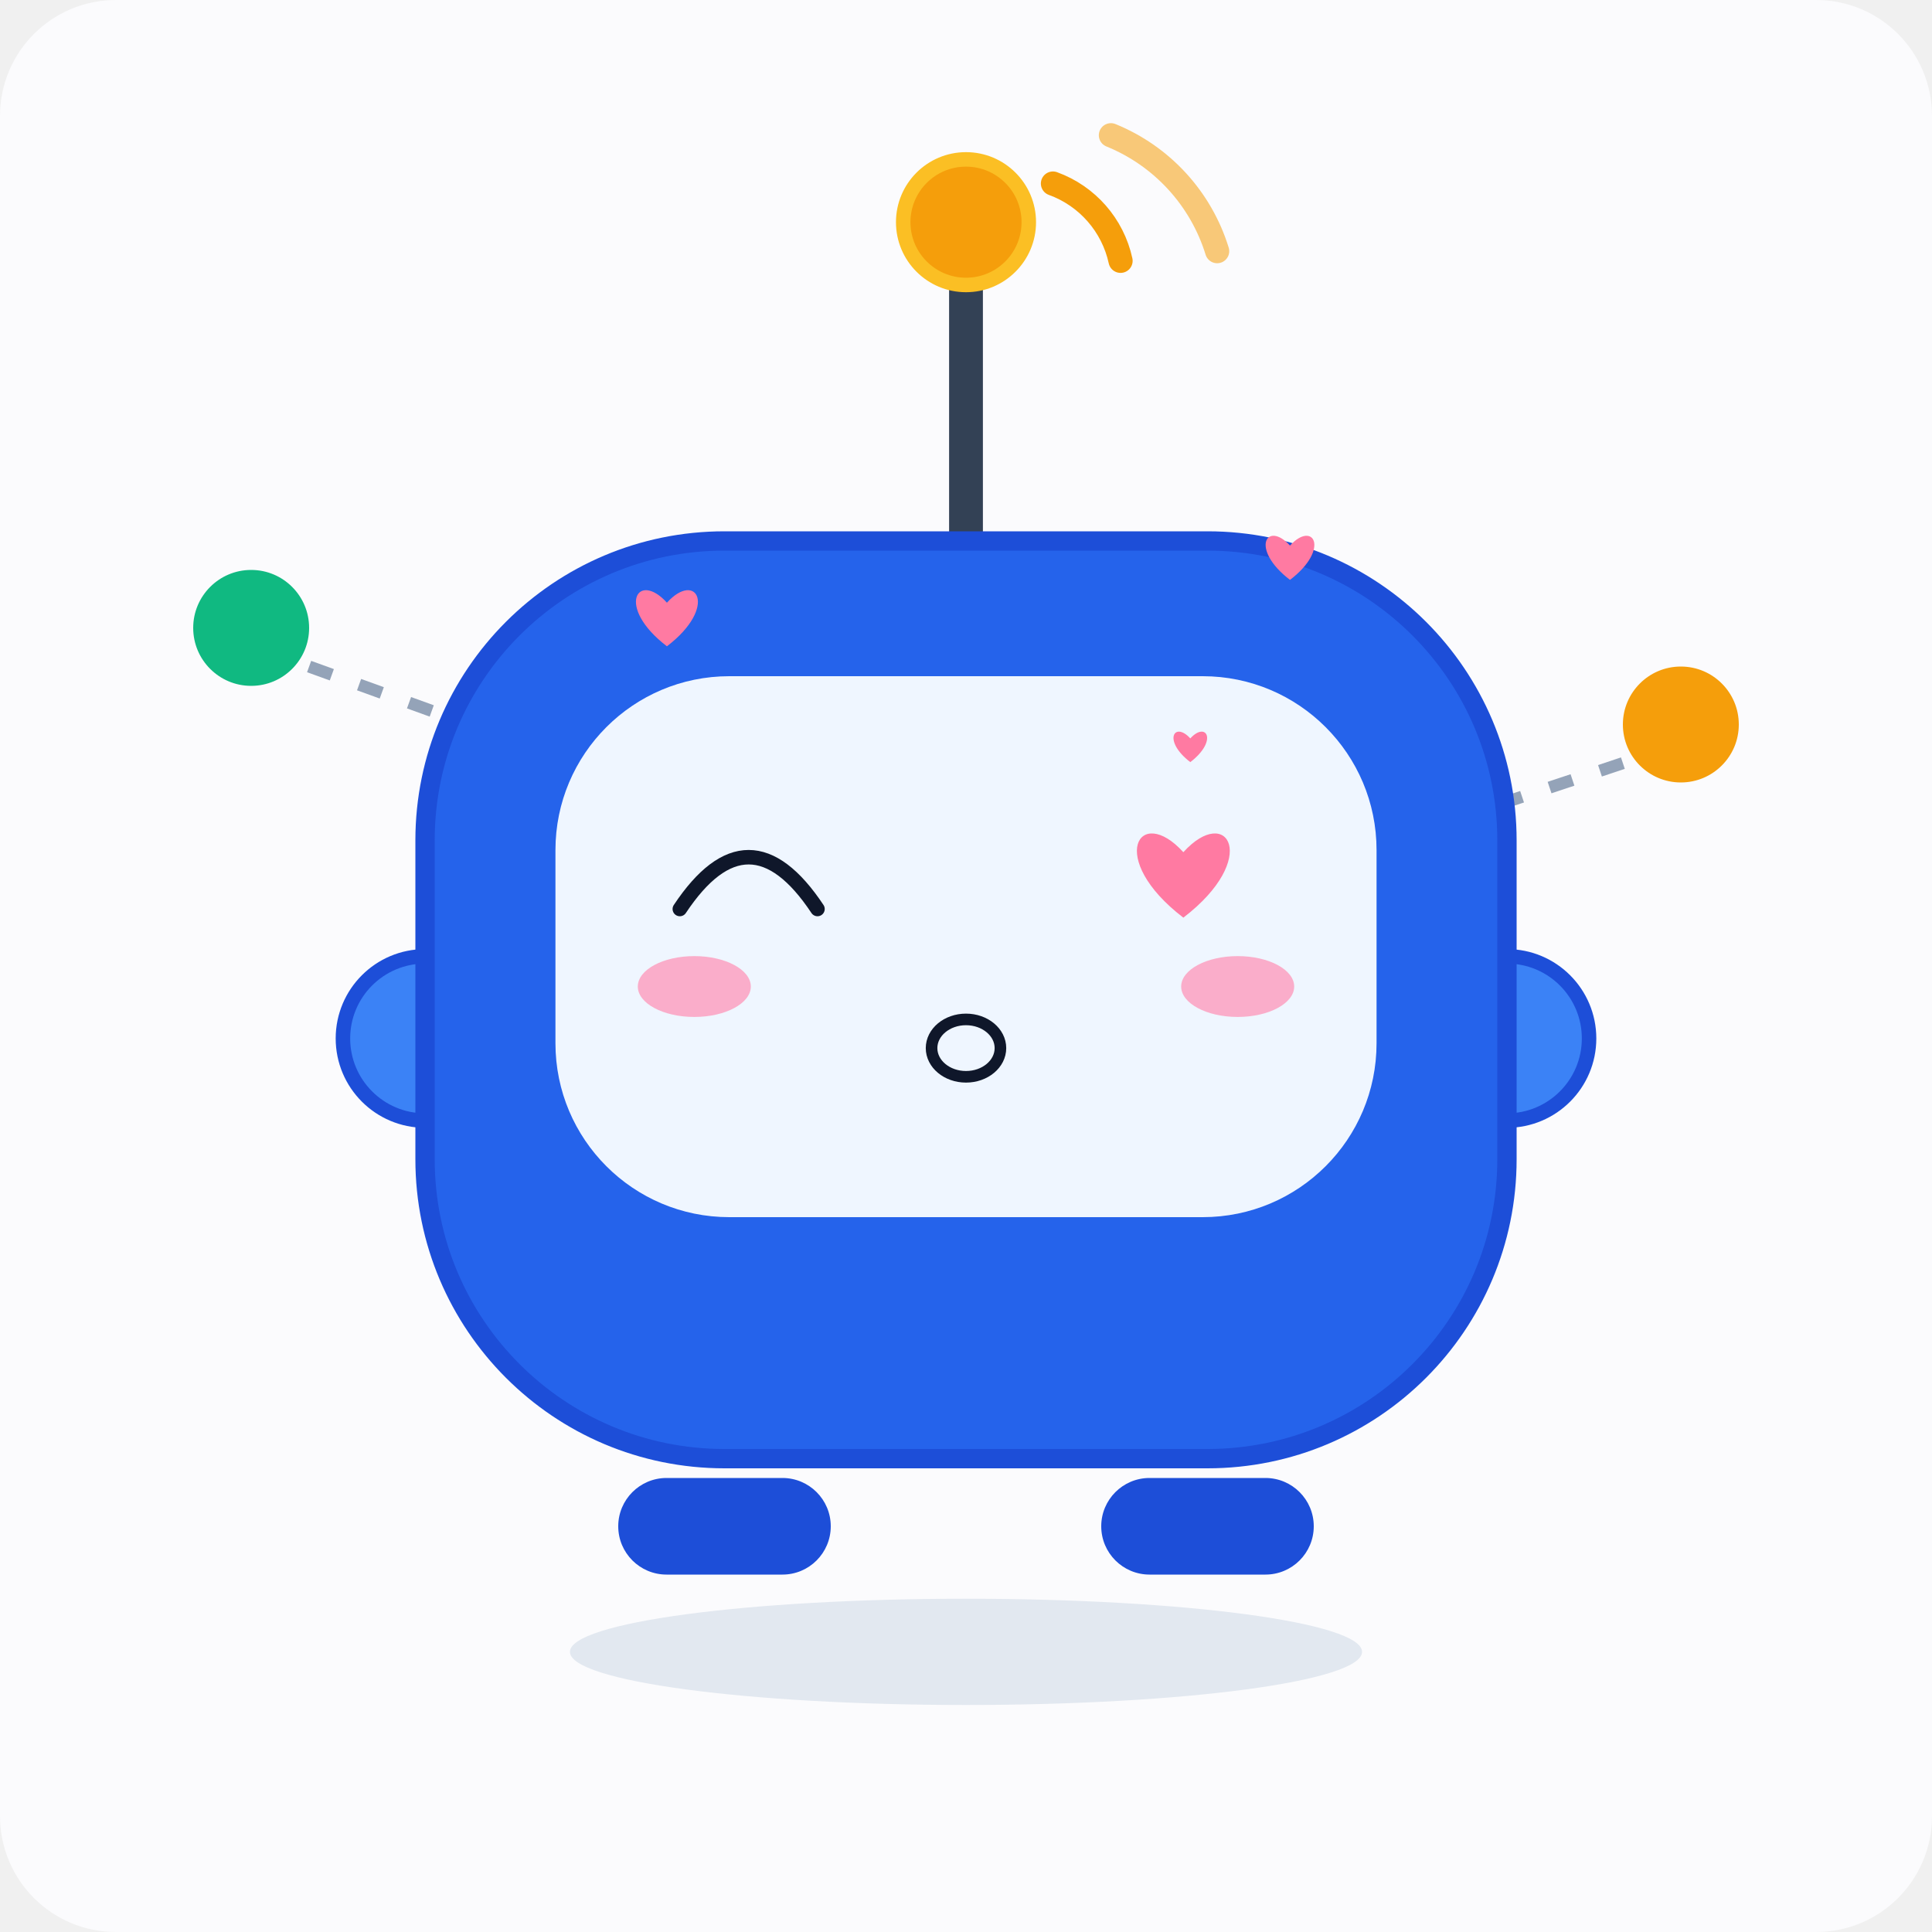
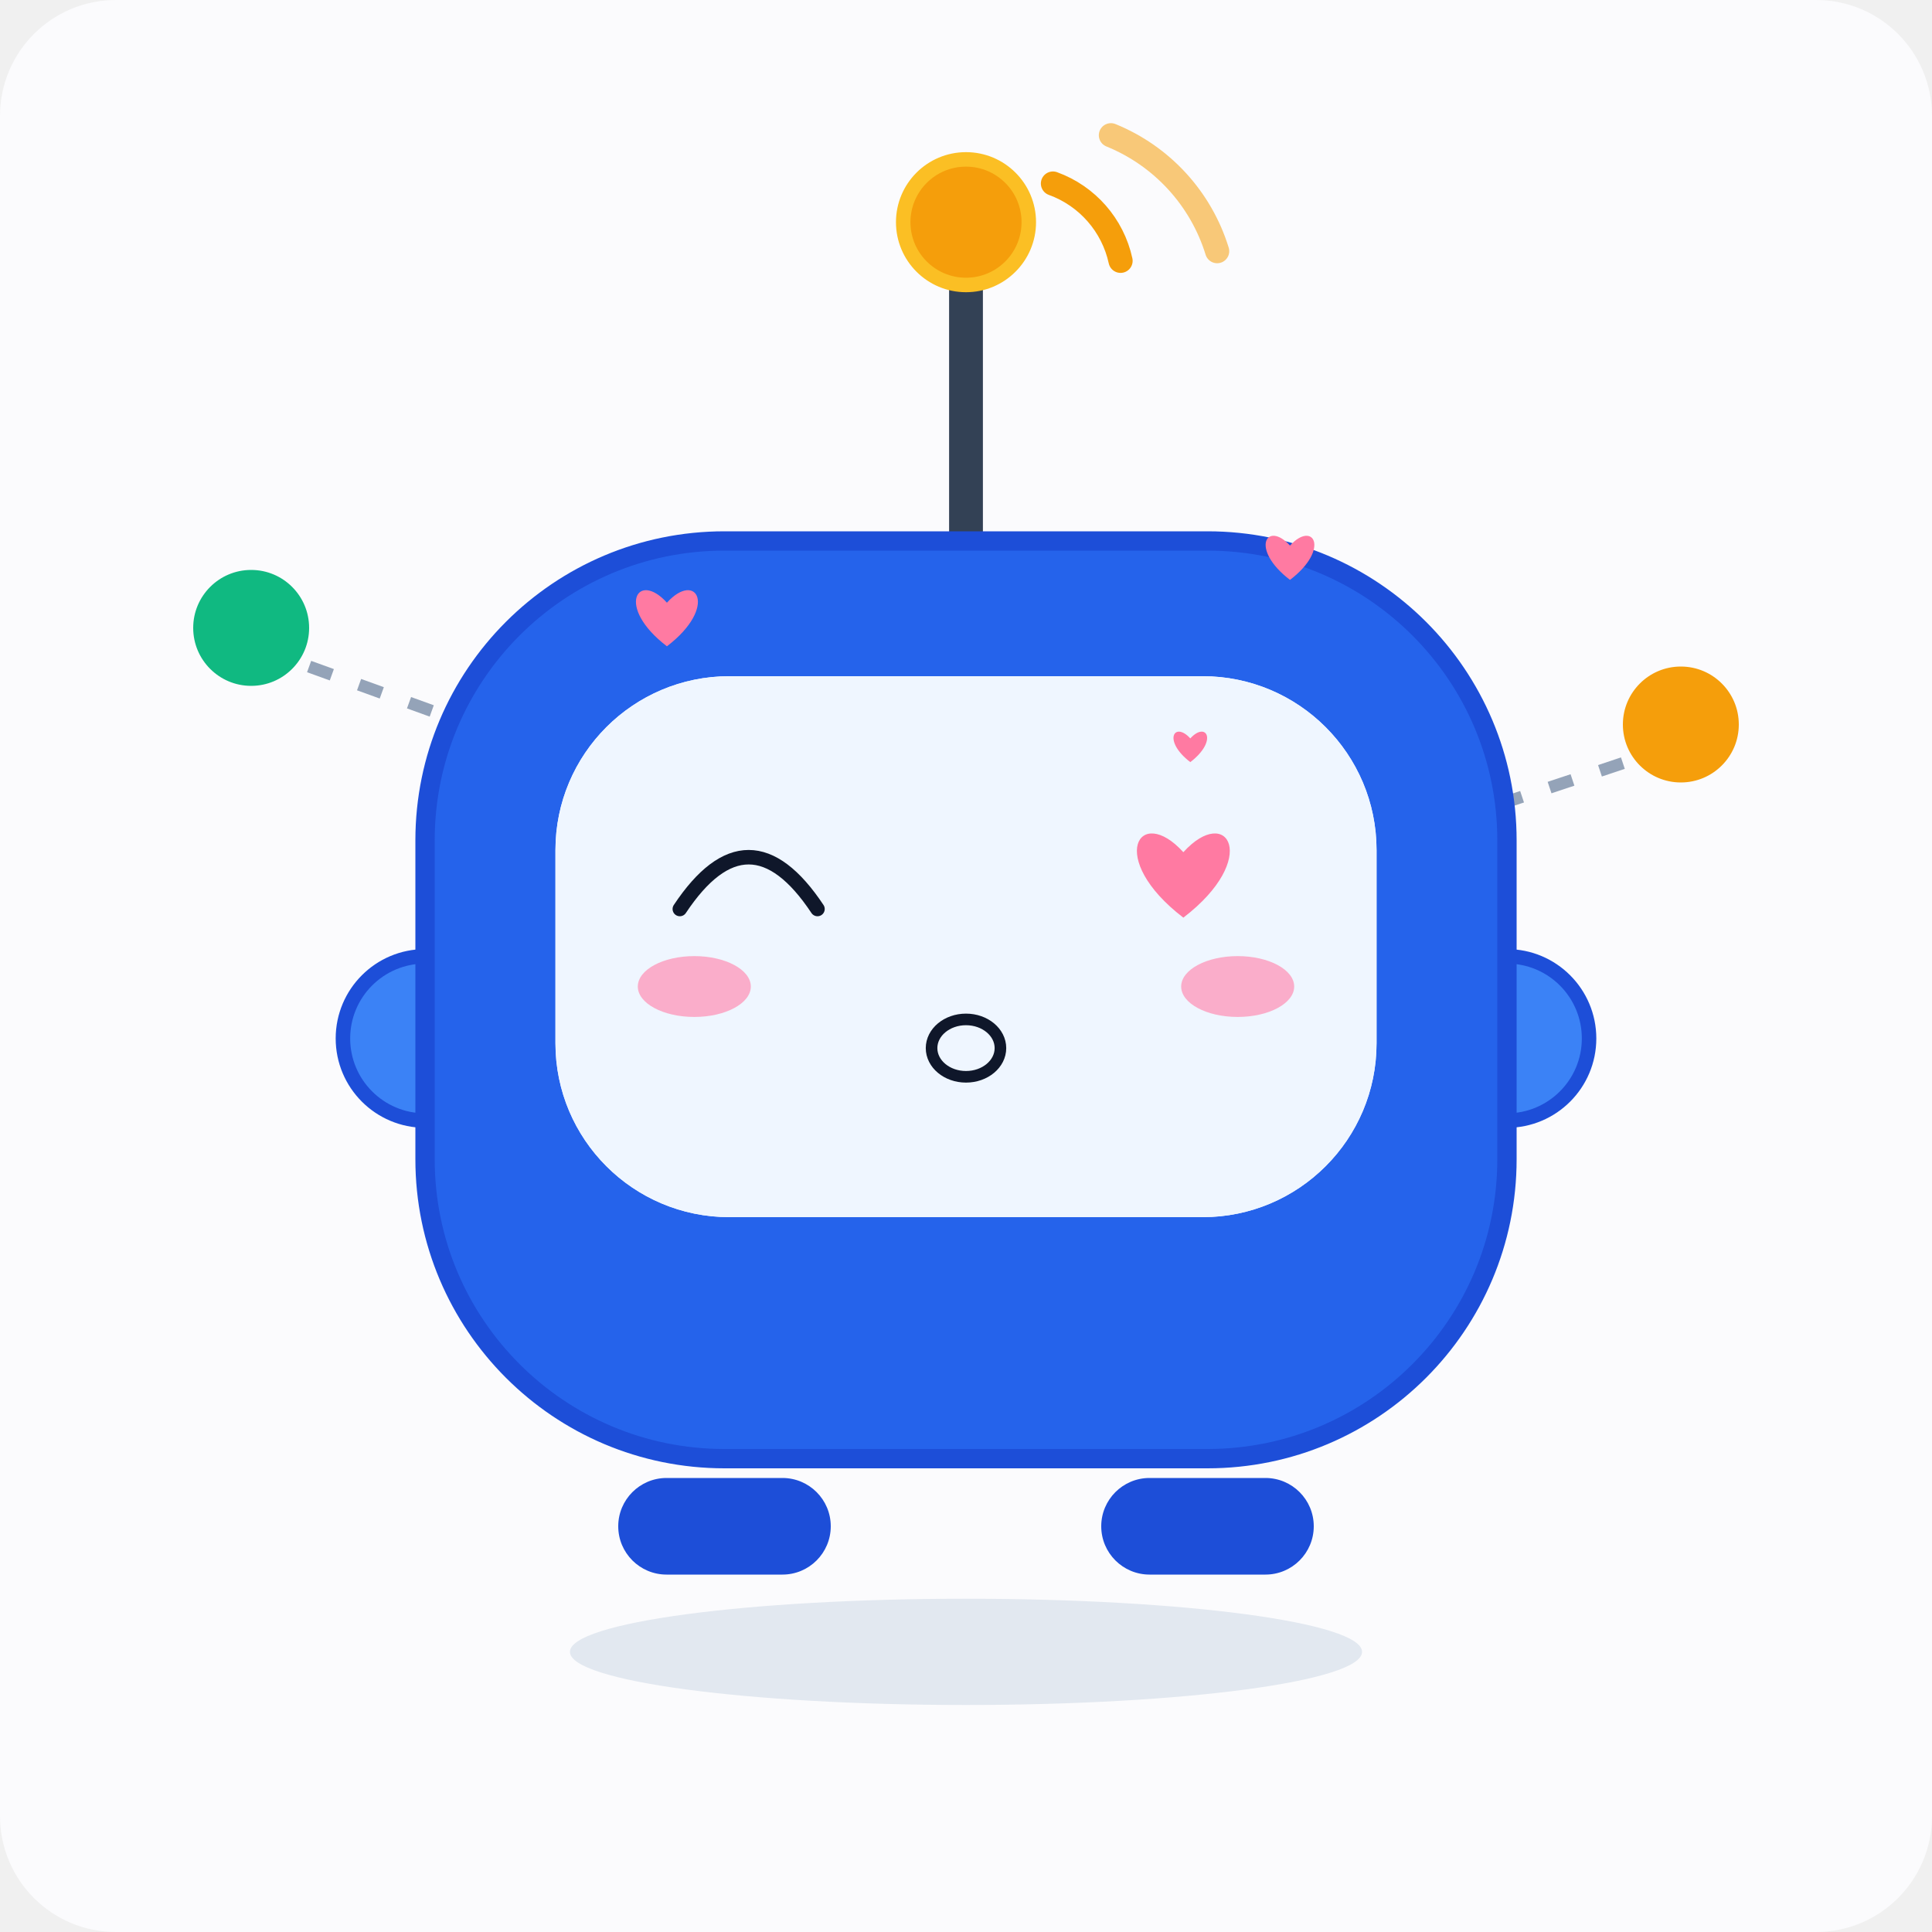
<svg xmlns="http://www.w3.org/2000/svg" viewBox="0 0 400 400" width="400" height="400" role="img" aria-label="IoT Bot · 撒娇 Coquettish">
  <style>
.ex-motion { animation: ex-sway 2.4s ease-in-out infinite; transform-box: fill-box; transform-origin: 50% 50%; }
.ex-anim-tear { animation: ex-tear 1.8s ease-in infinite; transform-box: fill-box; transform-origin: center; }
.ex-anim-sweat { animation: ex-tear 1.5s ease-in infinite; transform-box: fill-box; transform-origin: center; }
.ex-anim-heart { animation: ex-heart 2.2s ease-out infinite; transform-box: fill-box; transform-origin: center; }
.ex-anim-spark { animation: ex-spark 1.9s ease-in-out infinite; transform-box: fill-box; transform-origin: center; }
.ex-anim-rain { animation: ex-rain 1.4s linear infinite; transform-box: fill-box; transform-origin: center; }
.ex-anim-confetti { animation: ex-confetti 2.4s linear infinite; transform-box: fill-box; transform-origin: center; }
.ex-anim-pulse { animation: ex-pulse 1.6s ease-in-out infinite; transform-box: fill-box; transform-origin: center; }
.ex-anim-knock { animation: ex-knock 0.55s ease-in-out infinite; transform-box: fill-box; transform-origin: center; }
.ex-anim-knockline { animation: ex-knockline 0.55s ease-out infinite; transform-box: fill-box; transform-origin: center; }
.ex-anim-palm { animation: ex-palm 0.9s ease-in-out infinite; transform-box: fill-box; transform-origin: center; }
.ex-anim-steam { animation: ex-steam 1.8s ease-out infinite; transform-box: fill-box; transform-origin: center; }
.ex-anim-shock { animation: ex-shock 0.5s ease-in-out infinite; transform-box: fill-box; transform-origin: center; }
.ex-anim-please { animation: ex-please 1.4s ease-in-out infinite; transform-box: fill-box; transform-origin: center; }
.ex-anim-drift { animation: ex-drift 4.5s ease-in-out infinite; transform-box: fill-box; transform-origin: center; }
@keyframes ex-sway { 0%,100% { transform: rotate(0deg); } 50% { transform: rotate(-2.5deg); } }
@keyframes ex-tear { 0% { transform: translateY(0); opacity: 0; } 18% { opacity: 1; } 100% { transform: translateY(16.5px); opacity: 0; } }
@keyframes ex-heart { 0% { transform: translateY(0) scale(.65); opacity: 0; } 20% { opacity: 1; } 100% { transform: translateY(-27px) scale(1.15); opacity: 0; } }
@keyframes ex-spark { 0%,100% { transform: scale(.6) rotate(0deg); opacity: .3; } 50% { transform: scale(1.15) rotate(25deg); opacity: 1; } }
@keyframes ex-rain { 0% { transform: translateY(0); opacity: 0; } 20% { opacity: 1; } 100% { transform: translateY(18px); opacity: 0; } }
@keyframes ex-confetti { 0% { transform: translateY(-5.25px) rotate(0deg); opacity: 1; } 100% { transform: translateY(24px) rotate(200deg); opacity: 0; } }
@keyframes ex-pulse { 0%,100% { transform: scale(1); opacity: .35; } 50% { transform: scale(1.18); opacity: .7; } }
@keyframes ex-knock { 0%,100% { transform: translateX(6.75px); } 35% { transform: translateX(0); } }
@keyframes ex-knockline { 0%,100% { transform: scaleX(.6); opacity: .35; } 35% { transform: scaleX(1); opacity: 1; } }
@keyframes ex-palm { 0%,100% { transform: translateY(0) rotate(0deg); } 50% { transform: translateY(-1.8px) rotate(-4deg); } }
@keyframes ex-steam { 0% { transform: translateY(0); opacity: .7; } 100% { transform: translateY(-13.5px); opacity: 0; } }
@keyframes ex-shock { 0%,100% { transform: scaleX(.7); opacity: .4; } 50% { transform: scaleX(1.25); opacity: 1; } }
@keyframes ex-please { 0%,100% { transform: translateY(0); } 50% { transform: translateY(-2.7px); } }
@keyframes ex-drift { 0%,100% { transform: translateY(0); } 50% { transform: translateY(-3px); } }
@media (prefers-reduced-motion: reduce) {
  .ex-motion, [class*="ex-anim-"] { animation: none !important; }
}
</style>
  <g class="ex-motion ex-coquettish">
    <g class="ex-base">
      <rect width="400" height="400" fill="#fbfbfd" rx="24" />
      <circle cx="52" cy="130" r="14" fill="#10b981" stroke="#fbfbfd" stroke-width="4" />
      <circle cx="348" cy="150" r="14" fill="#f59e0b" stroke="#fbfbfd" stroke-width="4" />
      <line x1="64" y1="138" x2="180" y2="180" stroke="#94a3b8" stroke-width="2.5" stroke-dasharray="5 6" />
      <line x1="336" y1="158" x2="222" y2="196" stroke="#94a3b8" stroke-width="2.5" stroke-dasharray="5 6" />
      <line x1="200" y1="112" x2="200" y2="58" stroke="#334155" stroke-width="7" stroke-linecap="round" />
      <circle cx="200" cy="46" r="13" fill="#f59e0b" stroke="#fbbf24" stroke-width="3" />
      <path d="M 218 38 A 22 22 0 0 1 232 54" fill="none" stroke="#f59e0b" stroke-width="5" stroke-linecap="round" />
      <path d="M 230 28 A 38 38 0 0 1 252 52" fill="none" stroke="#f59e0b" stroke-width="5" stroke-linecap="round" opacity="0.55" />
      <circle cx="88" cy="215" r="17" fill="#3b82f6" stroke="#1d4ed8" stroke-width="3" />
      <circle cx="312" cy="215" r="17" fill="#3b82f6" stroke="#1d4ed8" stroke-width="3" />
      <rect x="88" y="112" width="224" height="190" rx="62" fill="#2563eb" stroke="#1d4ed8" stroke-width="4" />
      <rect x="115" y="140" width="170" height="112" rx="36" fill="#eff6ff" />
+       <circle cx="155" cy="184" r="15" fill="#0f172a" />
+       <circle cx="245" cy="184" r="15" fill="#0f172a" />
+       <circle cx="160" cy="178" r="5" fill="#ffffff" />
+       <circle cx="250" cy="178" r="5" fill="#ffffff" />
+       <path d="M 172 206 Q 200 234 228 206" fill="none" stroke="#0f172a" stroke-width="6" stroke-linecap="round" />
+       <circle cx="200" cy="230" r="4" fill="#10b981" />
+       <circle cx="188" cy="230" r="4" fill="#f59e0b" />
+       <circle cx="212" cy="230" r="4" fill="#f59e0b" />
      <rect x="128" y="306" width="44" height="20" rx="10" fill="#1d4ed8" />
      <rect x="228" y="306" width="44" height="20" rx="10" fill="#1d4ed8" />
      <ellipse cx="200" cy="342" rx="82" ry="11" fill="#e2e8f0" />
    </g>
    <g class="ex-face">
+       <rect x="115" y="140" width="170" height="112" rx="36" fill="#EFF6FF" />
      <path d="M 140.75,188.2 Q 155,166.75 169.25,188.2" fill="none" stroke="#0F172A" stroke-width="3" stroke-linecap="round" />
      <path class="ex-anim-pulse" style="animation-delay:0s" d="M 245,189.99 C 228.94,177.7 235.87,166.36 245,176.44 C 254.13,166.36 261.06,177.7 245,189.99 Z" fill="#FF7AA2" />
      <ellipse cx="200" cy="217" rx="7.13" ry="5.94" fill="none" stroke="#0F172A" stroke-width="2.4" />
      <ellipse class="ex-anim-pulse" cx="143.75" cy="204.25" rx="11.7" ry="6.3" fill="#FF8FB3" opacity="0.7" />
      <ellipse class="ex-anim-pulse" cx="256.25" cy="204.25" rx="11.7" ry="6.3" fill="#FF8FB3" opacity="0.7" />
      <path class="ex-anim-heart" style="animation-delay:0.0s" d="M 138.08,133.81 C 127.37,125.62 131.99,118.06 138.08,124.78 C 144.17,118.06 148.79,125.62 138.08,133.81 Z" fill="#FF7AA2" />
      <path class="ex-anim-heart" style="animation-delay:0.7s" d="M 267.08,120.06 C 258.66,113.62 262.29,107.68 267.08,112.96 C 271.87,107.68 275.5,113.62 267.08,120.06 Z" fill="#FF7AA2" />
      <path class="ex-anim-heart" style="animation-delay:1.3s" d="M 246.44,157.79 C 240.63,153.34 243.13,149.24 246.44,152.88 C 249.75,149.24 252.25,153.34 246.44,157.79 Z" fill="#FF7AA2" />
    </g>
  </g>
</svg>
